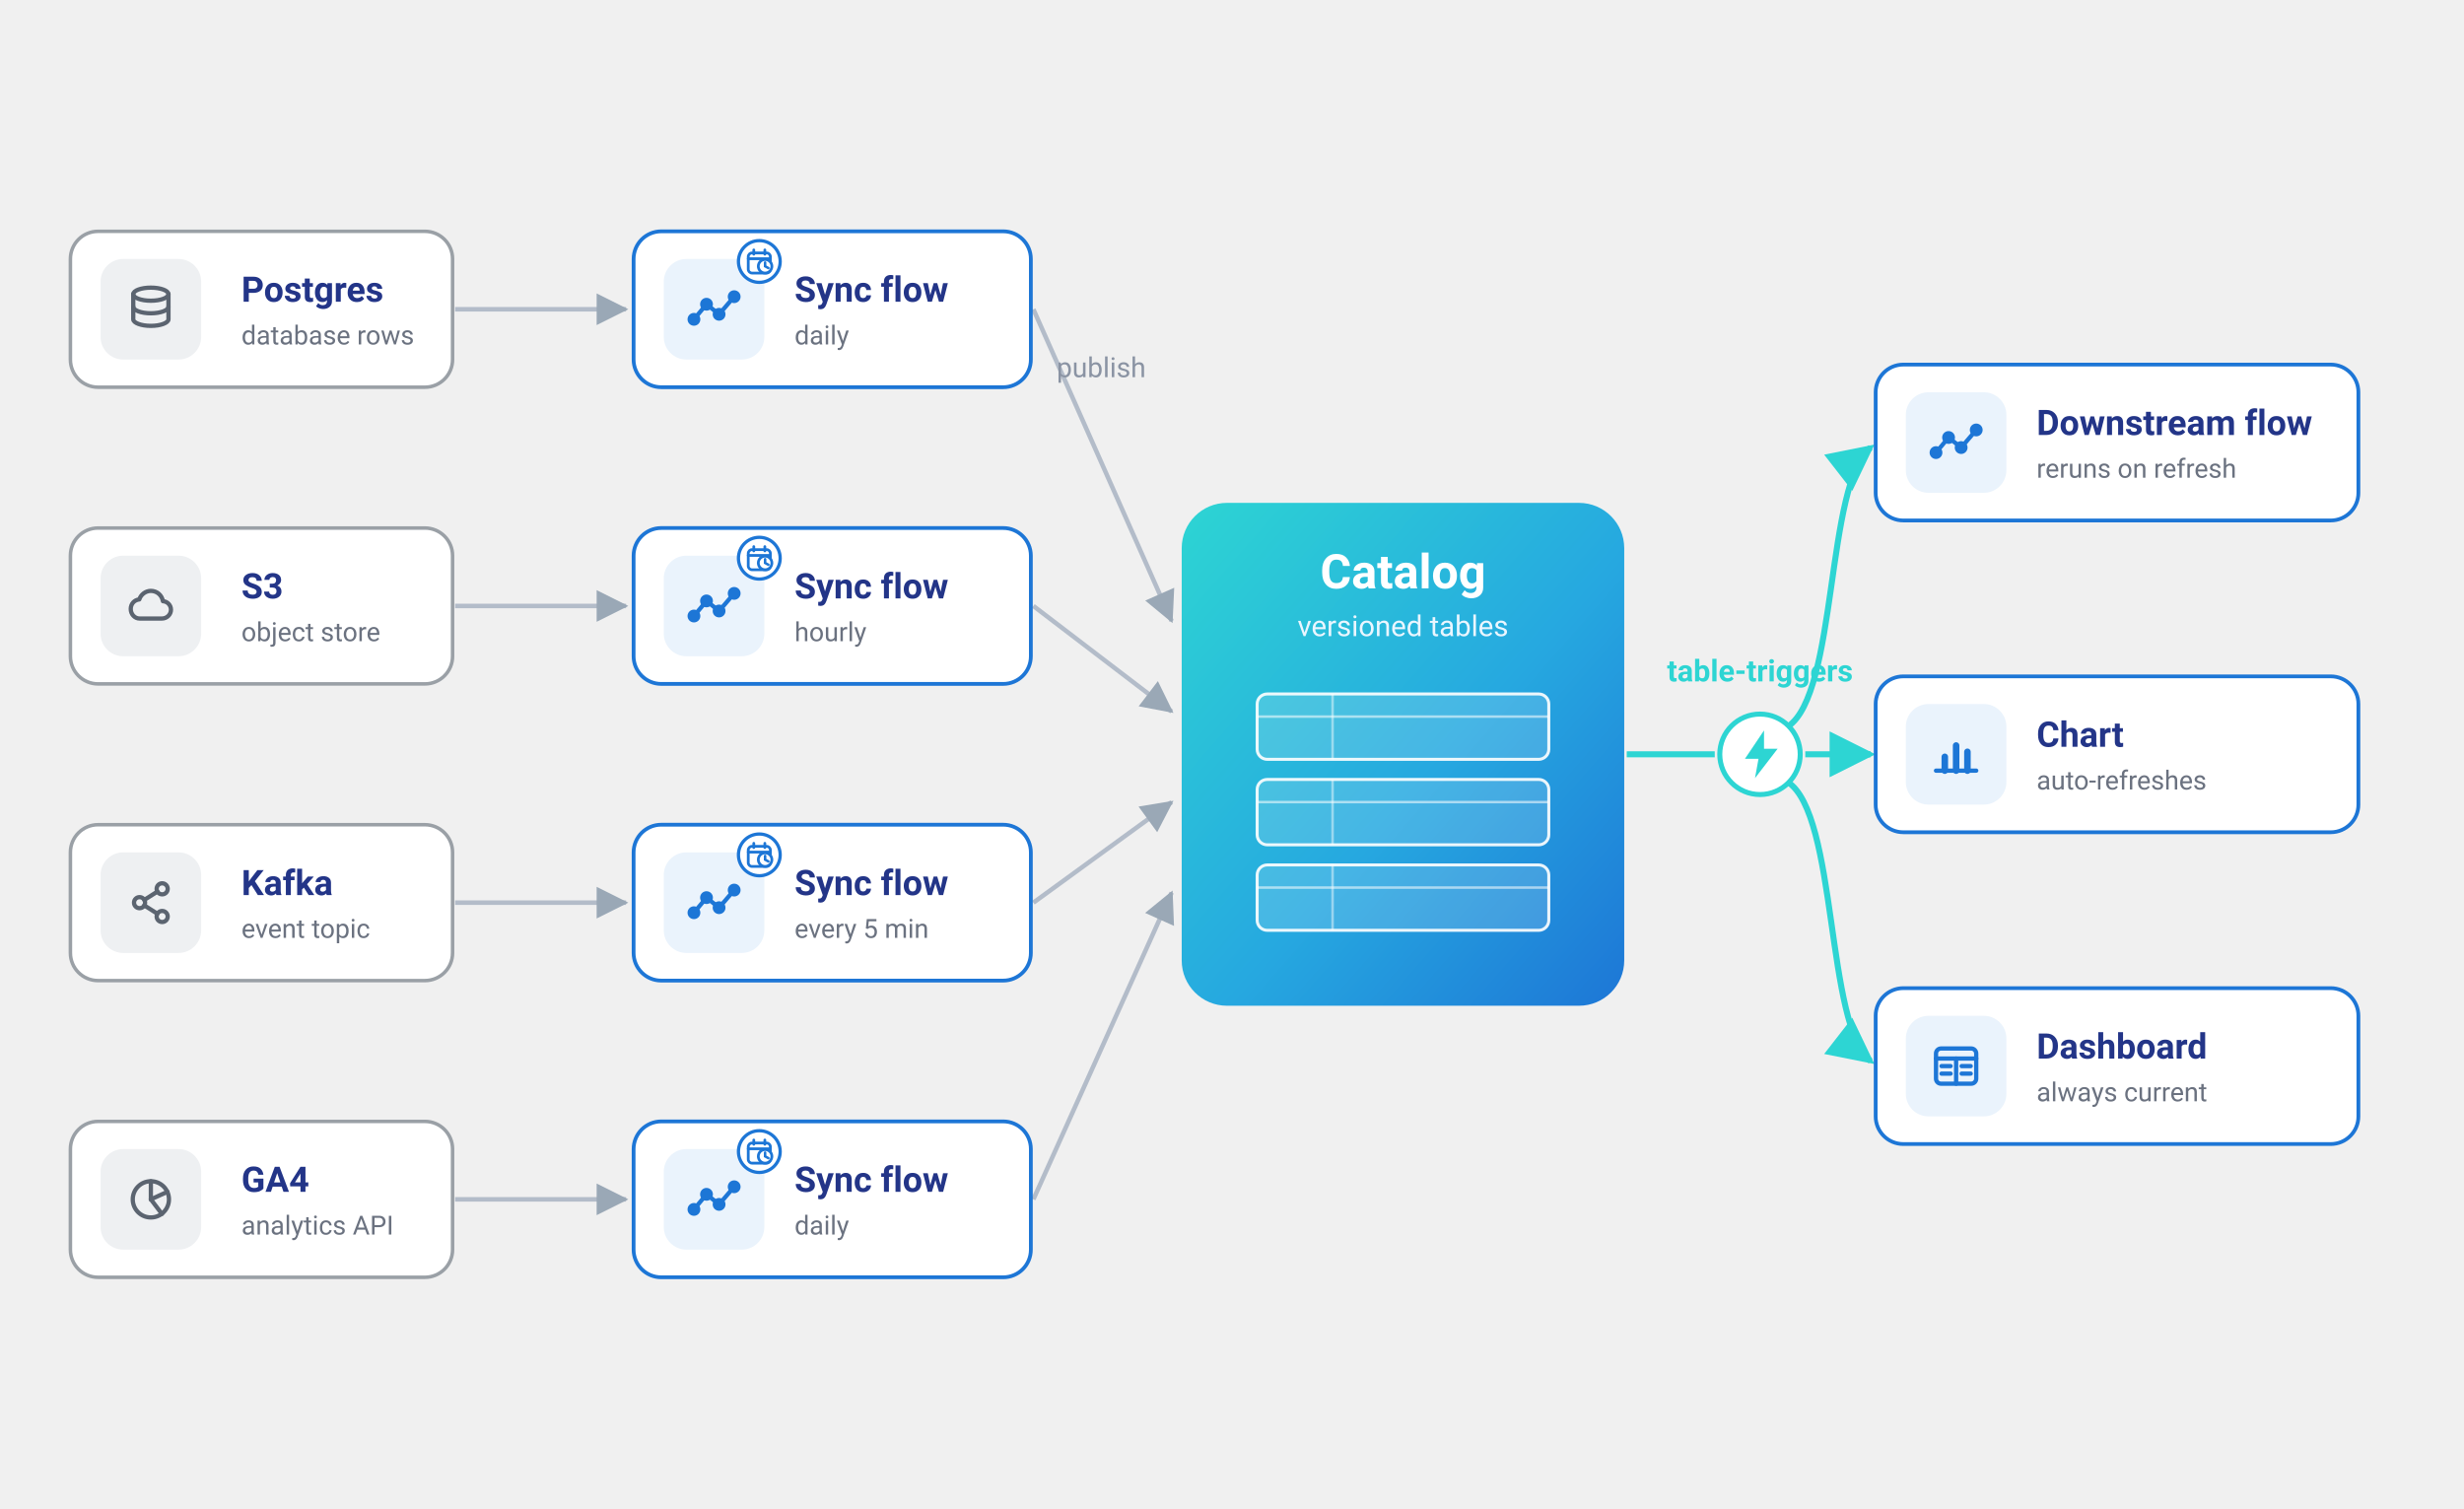
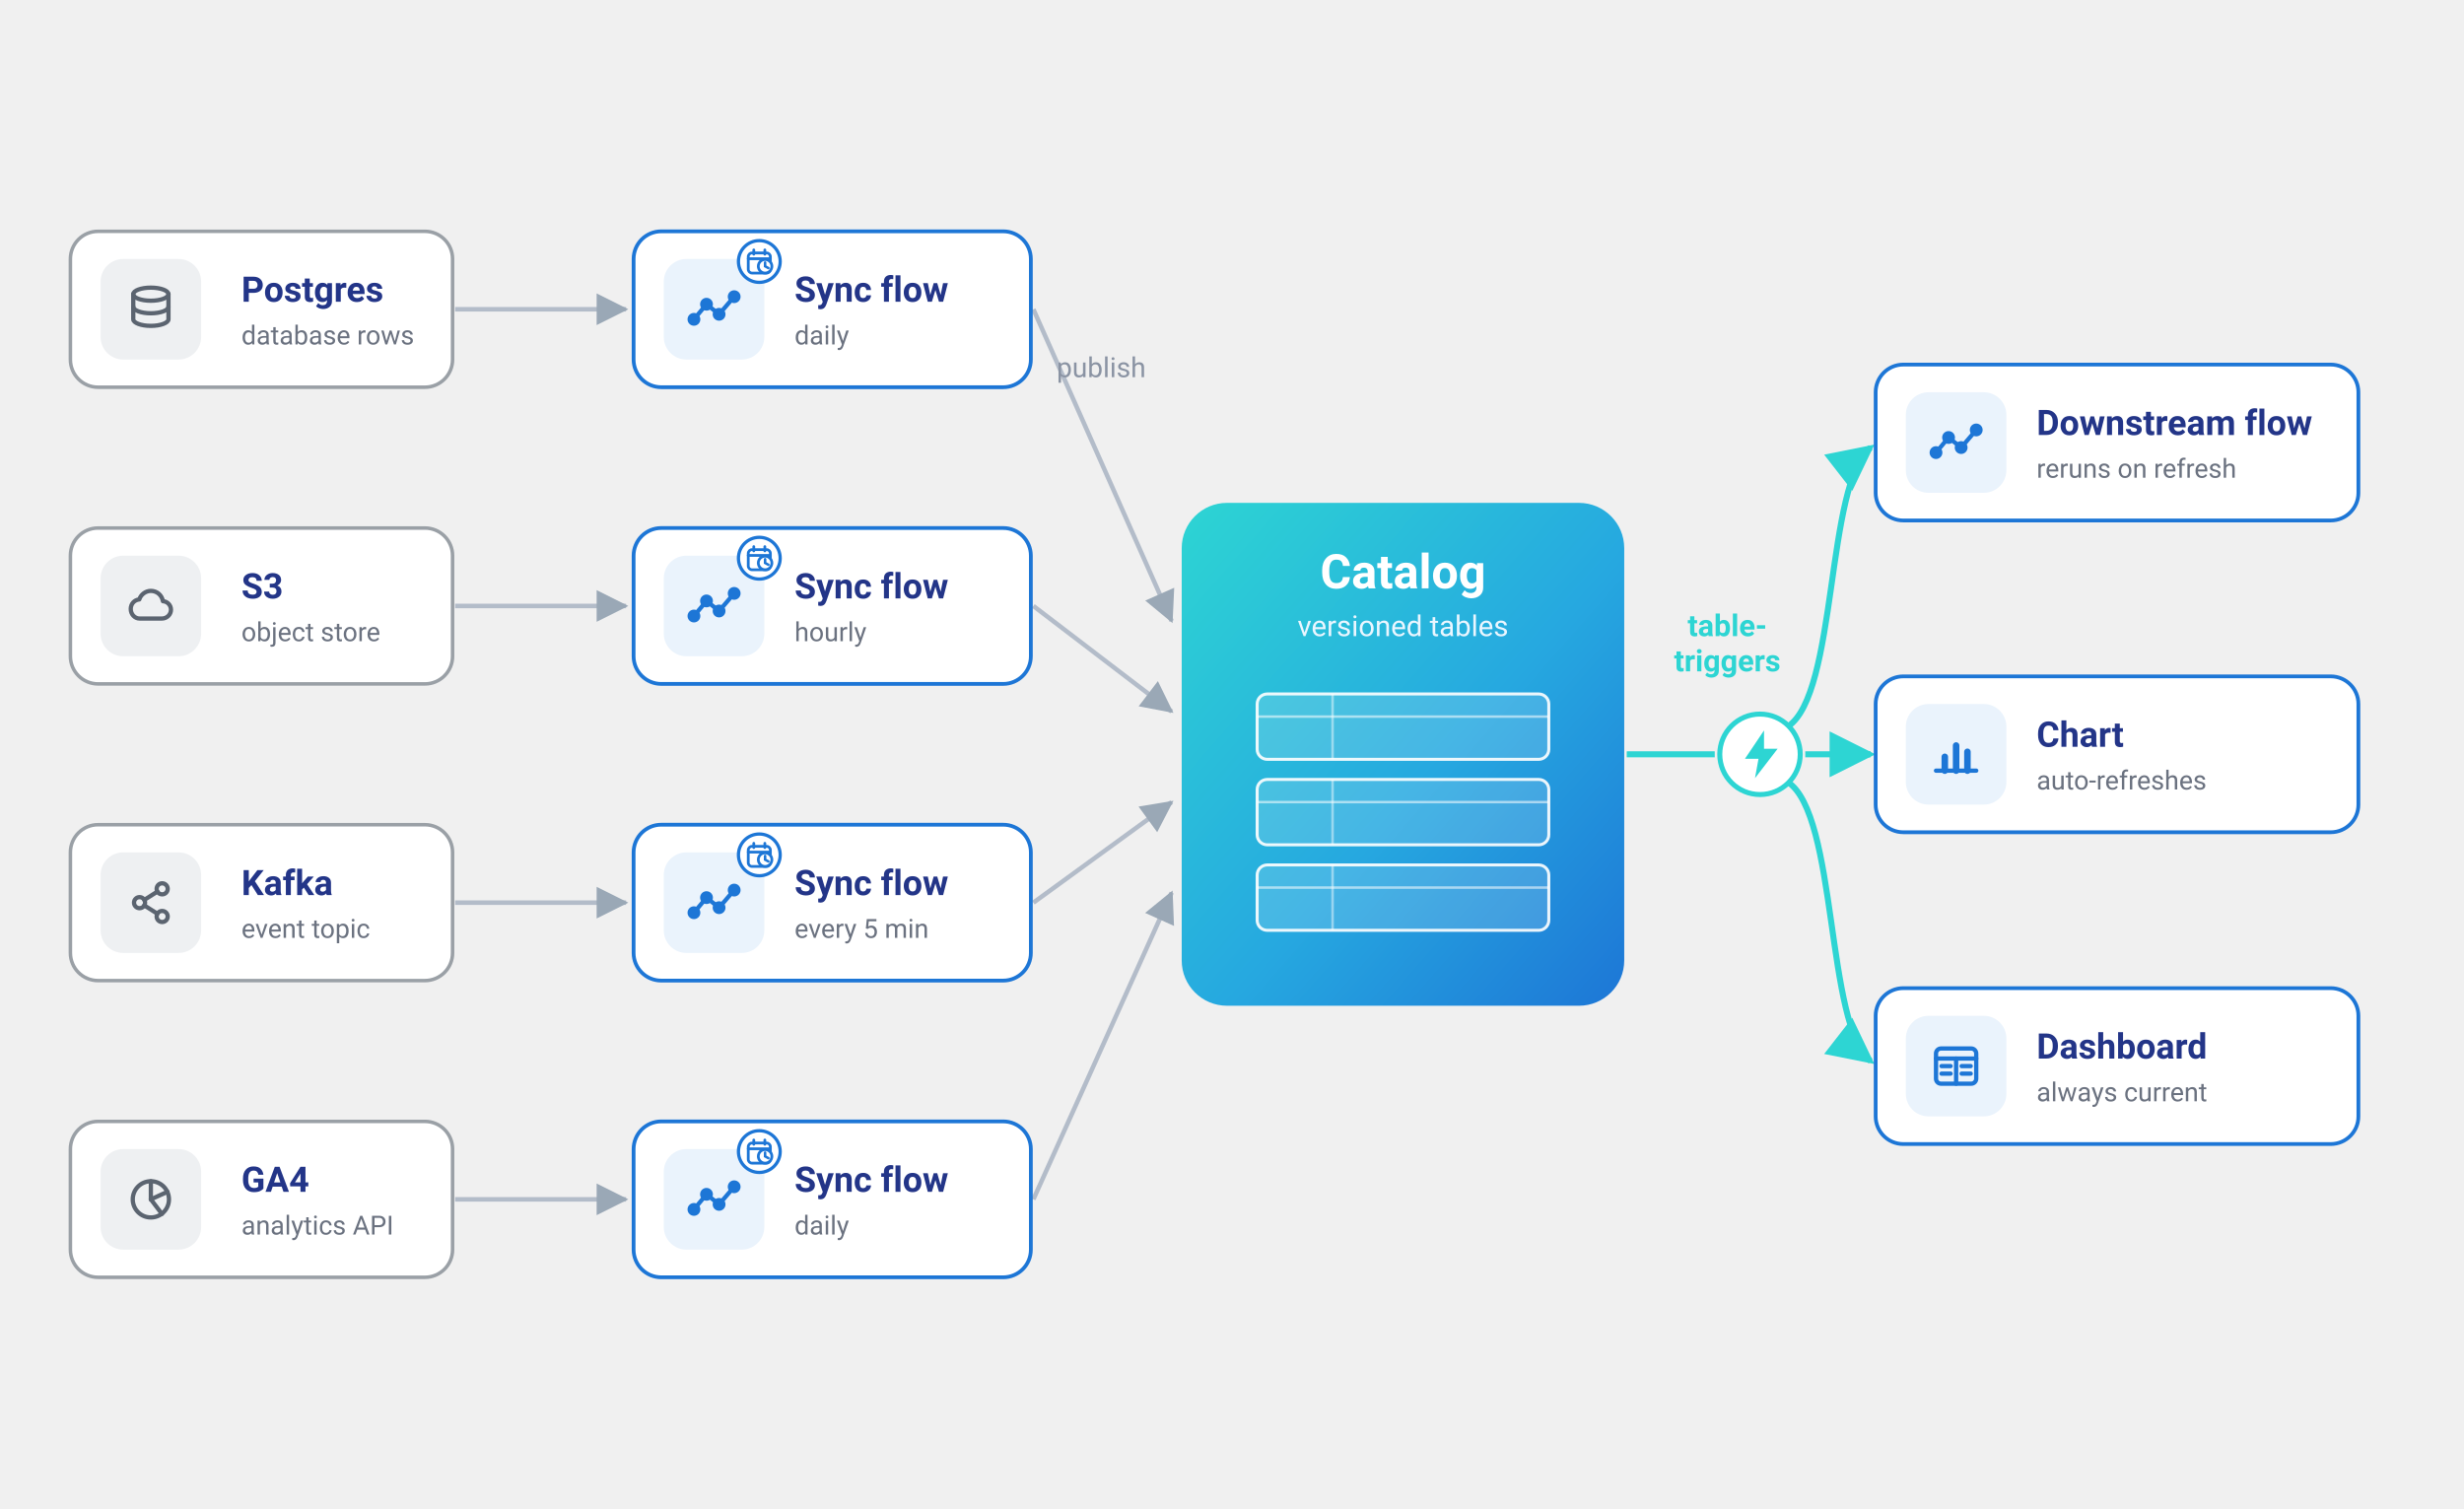
<svg xmlns="http://www.w3.org/2000/svg" viewBox="0 0 980 600" role="img" aria-label="Four grey data sources — Postgres, S3, Kafka and Google Analytics — each feed a scheduled Flowfile sync flow that lands into the catalog, and a single cyan table-trigger cascade fans out to downstream flows, charts and dashboards that refresh automatically.">
  <defs>
    <linearGradient id="brand" x1="0" y1="0" x2="1" y2="1">
      <stop offset="0" stop-color="#2DD5D3" />
      <stop offset="0.55" stop-color="#26A8E0" />
      <stop offset="1" stop-color="#1D76D6" />
    </linearGradient>
    <marker id="ah" markerWidth="10" markerHeight="10" refX="7.5" refY="4.5" orient="auto">
      <path d="M1,1 L8,4.5 L1,8 Z" fill="#9aa8b6" />
    </marker>
    <marker id="ahc" markerWidth="11" markerHeight="11" refX="7.8" refY="5" orient="auto">
      <path d="M1,1.2 L8.6,5 L1,8.8 Z" fill="#2DD5D3" />
    </marker>
  </defs>
  <style>
    .sbox  { fill:#ffffff; stroke:#9aa0a6; stroke-width:1.4; }
    .fbox  { fill:#ffffff; stroke:#1D76D6; stroke-width:1.5; }
    .chipg { fill:#eef0f2; }
    .chipb { fill:#eaf3fc; }
    .icg   { fill:none; stroke:#5b6470; stroke-width:1.7; stroke-linecap:round; stroke-linejoin:round; }
    .icb   { fill:none; stroke:#1D76D6; stroke-width:1.7; stroke-linecap:round; stroke-linejoin:round; }
    .icw   { fill:none; stroke:#ffffff; stroke-width:1.8; stroke-linecap:round; stroke-linejoin:round; }
    .t     { font-family:Roboto,Arial,sans-serif; font-weight:600; font-size:14px; fill:#233588; }
    .s     { font-family:Roboto,Arial,sans-serif; font-size:10.5px; fill:#6b7280; }
    .hubt  { font-family:Roboto,Arial,sans-serif; font-weight:700; font-size:19px; fill:#ffffff; }
    .hubs  { font-family:Roboto,Arial,sans-serif; font-size:11.5px; fill:#eaf6ff; }
    .arw   { fill:none; stroke:#b3bcc9; stroke-width:1.8; }
    .arwc  { fill:none; stroke:#2DD5D3; stroke-width:2.4; }
    .albl  { font-family:Roboto,Arial,sans-serif; font-size:11px; fill:#8a93a3; }
    .clbl  { font-family:Roboto,Arial,sans-serif; font-weight:600; font-size:12px; fill:#2DD5D3; }
  </style>
  <path class="arw" d="M181,123 L249,123" marker-end="url(#ah)" />
  <path class="arw" d="M181,241 L249,241" marker-end="url(#ah)" />
  <path class="arw" d="M181,359 L249,359" marker-end="url(#ah)" />
  <path class="arw" d="M181,477 L249,477" marker-end="url(#ah)" />
  <path class="arw" d="M411,123 L466,247" marker-end="url(#ah)" />
  <path class="arw" d="M411,241 L466,283" marker-end="url(#ah)" />
  <path class="arw" d="M411,359 L466,319" marker-end="url(#ah)" />
  <path class="arw" d="M411,477 L466,355" marker-end="url(#ah)" />
  <path class="arwc" d="M647,300 L682,300" />
  <path class="arwc" d="M711,289 C731,276 726,192 744,178" marker-end="url(#ahc)" />
  <path class="arwc" d="M718,300 L744,300" marker-end="url(#ahc)" />
  <path class="arwc" d="M711,311 C731,324 726,408 744,422" marker-end="url(#ahc)" />
  <g>
    <rect class="sbox" x="28" y="92" width="152" height="62" rx="11" />
    <rect class="chipg" x="40" y="103" width="40" height="40" rx="9" />
    <g class="icg" transform="translate(48,111)">
      <ellipse cx="12" cy="6" rx="7" ry="2.6" />
      <path d="M5,6 V16 C5,17.4 8.1,18.6 12,18.6 C15.9,18.6 19,17.4 19,16 V6" />
      <path d="M5,11 C5,12.4 8.1,13.6 12,13.6 C15.9,13.6 19,12.4 19,11" />
    </g>
    <text class="t" x="96" y="120">Postgres</text>
    <text class="s" x="96" y="137">database rows</text>
  </g>
  <g>
    <rect class="sbox" x="28" y="210" width="152" height="62" rx="11" />
    <rect class="chipg" x="40" y="221" width="40" height="40" rx="9" />
    <g class="icg" transform="translate(48,229)">
      <path d="M7.5,17 H16.4 C18.4,17 20,15.4 20,13.5 C20,11.7 18.6,10.2 16.8,10.1 C16.4,7.7 14.4,6 12,6 C9.9,6 8,7.5 7.4,9.4 C5.4,9.6 4,11.2 4,13.2 C4,15.3 5.6,17 7.5,17 Z" />
    </g>
    <text class="t" x="96" y="238">S3</text>
    <text class="s" x="96" y="255">object store</text>
  </g>
  <g>
    <rect class="sbox" x="28" y="328" width="152" height="62" rx="11" />
    <rect class="chipg" x="40" y="339" width="40" height="40" rx="9" />
    <g class="icg" transform="translate(48,347)">
      <circle cx="7.5" cy="12" r="2.2" />
      <circle cx="16.5" cy="6.5" r="2.2" />
      <circle cx="16.5" cy="17.5" r="2.2" />
      <line x1="9.4" y1="10.9" x2="14.6" y2="7.6" />
      <line x1="9.4" y1="13.1" x2="14.6" y2="16.4" />
    </g>
    <text class="t" x="96" y="356">Kafka</text>
    <text class="s" x="96" y="373">event topic</text>
  </g>
  <g>
    <rect class="sbox" x="28" y="446" width="152" height="62" rx="11" />
    <rect class="chipg" x="40" y="457" width="40" height="40" rx="9" />
    <g class="icg" transform="translate(48,465)">
      <circle cx="12" cy="12" r="7.2" />
      <line x1="12" y1="12" x2="12" y2="4.8" />
      <line x1="12" y1="12" x2="18.6" y2="9" />
      <line x1="12" y1="12" x2="16.4" y2="17.8" />
    </g>
    <text class="t" x="96" y="474">GA4</text>
    <text class="s" x="96" y="491">analytics API</text>
  </g>
  <g>
    <rect class="fbox" x="252" y="92" width="158" height="62" rx="11" />
    <rect class="chipb" x="264" y="103" width="40" height="40" rx="9" />
    <g class="icb" transform="translate(272,111)">
      <path d="M4,16 L9,10 L14,14 L20,7" />
      <circle cx="4" cy="16" r="1.7" fill="#1D76D6" />
      <circle cx="9" cy="10" r="1.7" fill="#1D76D6" />
      <circle cx="14" cy="14" r="1.7" fill="#1D76D6" />
      <circle cx="20" cy="7" r="1.7" fill="#1D76D6" />
    </g>
    <g transform="translate(293,95)">
      <circle cx="9" cy="9" r="8.3" fill="#ffffff" stroke="#1D76D6" stroke-width="1.3" />
      <g fill="none" stroke="#1D76D6" stroke-width="1.1" stroke-linecap="round" stroke-linejoin="round">
        <rect x="4.6" y="5.6" width="8.8" height="8" rx="1.5" />
        <line x1="4.6" y1="7.9" x2="13.4" y2="7.9" />
        <line x1="6.8" y1="4.4" x2="6.8" y2="6.1" />
        <line x1="11.2" y1="4.4" x2="11.2" y2="6.1" />
      </g>
      <circle cx="11.3" cy="10.9" r="2.7" fill="#ffffff" stroke="#1D76D6" stroke-width="1.1" />
      <path d="M11.3,9.4 V10.9 L12.6,11.6" fill="none" stroke="#1D76D6" stroke-width="1" stroke-linecap="round" />
    </g>
    <text class="t" x="316" y="120">Sync flow</text>
    <text class="s" x="316" y="137">daily</text>
  </g>
  <g>
    <rect class="fbox" x="252" y="210" width="158" height="62" rx="11" />
    <rect class="chipb" x="264" y="221" width="40" height="40" rx="9" />
    <g class="icb" transform="translate(272,229)">
      <path d="M4,16 L9,10 L14,14 L20,7" />
      <circle cx="4" cy="16" r="1.7" fill="#1D76D6" />
      <circle cx="9" cy="10" r="1.7" fill="#1D76D6" />
      <circle cx="14" cy="14" r="1.7" fill="#1D76D6" />
      <circle cx="20" cy="7" r="1.7" fill="#1D76D6" />
    </g>
    <g transform="translate(293,213)">
      <circle cx="9" cy="9" r="8.3" fill="#ffffff" stroke="#1D76D6" stroke-width="1.3" />
      <g fill="none" stroke="#1D76D6" stroke-width="1.1" stroke-linecap="round" stroke-linejoin="round">
        <rect x="4.6" y="5.6" width="8.8" height="8" rx="1.5" />
        <line x1="4.6" y1="7.9" x2="13.4" y2="7.9" />
        <line x1="6.8" y1="4.4" x2="6.8" y2="6.1" />
        <line x1="11.2" y1="4.4" x2="11.2" y2="6.1" />
      </g>
      <circle cx="11.3" cy="10.9" r="2.7" fill="#ffffff" stroke="#1D76D6" stroke-width="1.1" />
      <path d="M11.3,9.4 V10.9 L12.6,11.6" fill="none" stroke="#1D76D6" stroke-width="1" stroke-linecap="round" />
    </g>
    <text class="t" x="316" y="238">Sync flow</text>
    <text class="s" x="316" y="255">hourly</text>
  </g>
  <g>
    <rect class="fbox" x="252" y="328" width="158" height="62" rx="11" />
    <rect class="chipb" x="264" y="339" width="40" height="40" rx="9" />
    <g class="icb" transform="translate(272,347)">
      <path d="M4,16 L9,10 L14,14 L20,7" />
      <circle cx="4" cy="16" r="1.7" fill="#1D76D6" />
      <circle cx="9" cy="10" r="1.7" fill="#1D76D6" />
      <circle cx="14" cy="14" r="1.7" fill="#1D76D6" />
      <circle cx="20" cy="7" r="1.7" fill="#1D76D6" />
    </g>
    <g transform="translate(293,331)">
      <circle cx="9" cy="9" r="8.3" fill="#ffffff" stroke="#1D76D6" stroke-width="1.3" />
      <g fill="none" stroke="#1D76D6" stroke-width="1.1" stroke-linecap="round" stroke-linejoin="round">
        <rect x="4.6" y="5.6" width="8.8" height="8" rx="1.5" />
        <line x1="4.6" y1="7.9" x2="13.4" y2="7.9" />
        <line x1="6.8" y1="4.4" x2="6.8" y2="6.1" />
        <line x1="11.2" y1="4.4" x2="11.2" y2="6.1" />
      </g>
      <circle cx="11.3" cy="10.9" r="2.7" fill="#ffffff" stroke="#1D76D6" stroke-width="1.1" />
      <path d="M11.3,9.4 V10.9 L12.6,11.6" fill="none" stroke="#1D76D6" stroke-width="1" stroke-linecap="round" />
    </g>
    <text class="t" x="316" y="356">Sync flow</text>
    <text class="s" x="316" y="373">every 5 min</text>
  </g>
  <g>
    <rect class="fbox" x="252" y="446" width="158" height="62" rx="11" />
    <rect class="chipb" x="264" y="457" width="40" height="40" rx="9" />
    <g class="icb" transform="translate(272,465)">
      <path d="M4,16 L9,10 L14,14 L20,7" />
      <circle cx="4" cy="16" r="1.7" fill="#1D76D6" />
      <circle cx="9" cy="10" r="1.7" fill="#1D76D6" />
      <circle cx="14" cy="14" r="1.7" fill="#1D76D6" />
      <circle cx="20" cy="7" r="1.7" fill="#1D76D6" />
    </g>
    <g transform="translate(293,449)">
      <circle cx="9" cy="9" r="8.3" fill="#ffffff" stroke="#1D76D6" stroke-width="1.3" />
      <g fill="none" stroke="#1D76D6" stroke-width="1.1" stroke-linecap="round" stroke-linejoin="round">
        <rect x="4.6" y="5.6" width="8.8" height="8" rx="1.5" />
        <line x1="4.6" y1="7.9" x2="13.4" y2="7.9" />
        <line x1="6.8" y1="4.4" x2="6.8" y2="6.1" />
        <line x1="11.2" y1="4.4" x2="11.2" y2="6.1" />
      </g>
      <circle cx="11.3" cy="10.9" r="2.7" fill="#ffffff" stroke="#1D76D6" stroke-width="1.1" />
      <path d="M11.3,9.4 V10.9 L12.6,11.6" fill="none" stroke="#1D76D6" stroke-width="1" stroke-linecap="round" />
    </g>
    <text class="t" x="316" y="474">Sync flow</text>
    <text class="s" x="316" y="491">daily</text>
  </g>
  <rect x="470" y="200" width="176" height="200" rx="18" fill="url(#brand)" />
  <text class="hubt" x="558" y="234" text-anchor="middle">Catalog</text>
  <text class="hubs" x="558" y="253" text-anchor="middle">versioned tables</text>
  <g>
    <rect x="500" y="276" width="116" height="26" rx="4" fill="#ffffff" fill-opacity="0.15" stroke="#ffffff" stroke-opacity="0.9" stroke-width="1.2" />
    <line x1="500" y1="285" x2="616" y2="285" stroke="#ffffff" stroke-opacity="0.55" stroke-width="1" />
    <line x1="530" y1="276" x2="530" y2="302" stroke="#ffffff" stroke-opacity="0.45" stroke-width="1" />
  </g>
  <g>
    <rect x="500" y="310" width="116" height="26" rx="4" fill="#ffffff" fill-opacity="0.15" stroke="#ffffff" stroke-opacity="0.9" stroke-width="1.2" />
    <line x1="500" y1="319" x2="616" y2="319" stroke="#ffffff" stroke-opacity="0.55" stroke-width="1" />
    <line x1="530" y1="310" x2="530" y2="336" stroke="#ffffff" stroke-opacity="0.45" stroke-width="1" />
  </g>
  <g>
    <rect x="500" y="344" width="116" height="26" rx="4" fill="#ffffff" fill-opacity="0.15" stroke="#ffffff" stroke-opacity="0.9" stroke-width="1.2" />
    <line x1="500" y1="353" x2="616" y2="353" stroke="#ffffff" stroke-opacity="0.55" stroke-width="1" />
    <line x1="530" y1="344" x2="530" y2="370" stroke="#ffffff" stroke-opacity="0.45" stroke-width="1" />
  </g>
  <circle cx="700" cy="300" r="16" fill="#ffffff" stroke="#2DD5D3" stroke-width="2" />
  <path d="M701.6,290.5 L694,301.8 L699.4,301.8 L698,309.5 L707,297.8 L701.6,297.8 Z" fill="#2DD5D3" />
-   <text class="clbl" x="700" y="271" text-anchor="middle">table-triggers</text>
+   <text class="clbl" x="687" y="253" text-anchor="middle">table-<tspan x="687" dy="14">triggers</tspan>
+   </text>
  <g>
    <rect class="fbox" x="746" y="145" width="192" height="62" rx="11" />
    <rect class="chipb" x="758" y="156" width="40" height="40" rx="9" />
    <g class="icb" transform="translate(766,164)">
      <path d="M4,16 L9,10 L14,14 L20,7" />
      <circle cx="4" cy="16" r="1.7" fill="#1D76D6" />
      <circle cx="9" cy="10" r="1.7" fill="#1D76D6" />
      <circle cx="14" cy="14" r="1.7" fill="#1D76D6" />
      <circle cx="20" cy="7" r="1.7" fill="#1D76D6" />
    </g>
    <text class="t" x="810" y="173">Downstream flow</text>
    <text class="s" x="810" y="190">reruns on refresh</text>
  </g>
  <g>
    <rect class="fbox" x="746" y="269" width="192" height="62" rx="11" />
    <rect class="chipb" x="758" y="280" width="40" height="40" rx="9" />
    <g class="icb" transform="translate(766,288)">
      <line x1="4" y1="18.5" x2="20" y2="18.5" />
      <line x1="7.5" y1="18.5" x2="7.5" y2="13" stroke-width="2.6" />
      <line x1="12" y1="18.5" x2="12" y2="8.5" stroke-width="2.6" />
      <line x1="16.5" y1="18.5" x2="16.5" y2="11" stroke-width="2.6" />
    </g>
    <text class="t" x="810" y="297">Chart</text>
    <text class="s" x="810" y="314">auto-refreshes</text>
  </g>
  <g>
    <rect class="fbox" x="746" y="393" width="192" height="62" rx="11" />
    <rect class="chipb" x="758" y="404" width="40" height="40" rx="9" />
    <g class="icb" transform="translate(766,412)">
      <rect x="4" y="5" width="16" height="14" rx="2" />
      <line x1="4" y1="9" x2="20" y2="9" />
      <line x1="12" y1="9" x2="12" y2="19" />
      <line x1="6.2" y1="12" x2="9.8" y2="12" />
      <line x1="6.2" y1="15" x2="9.8" y2="15" />
      <line x1="14.2" y1="12" x2="17.8" y2="12" />
      <line x1="14.2" y1="15" x2="17.8" y2="15" />
    </g>
    <text class="t" x="810" y="421">Dashboard</text>
    <text class="s" x="810" y="438">always current</text>
  </g>
  <text class="albl" x="438" y="150" text-anchor="middle">publish</text>
</svg>
